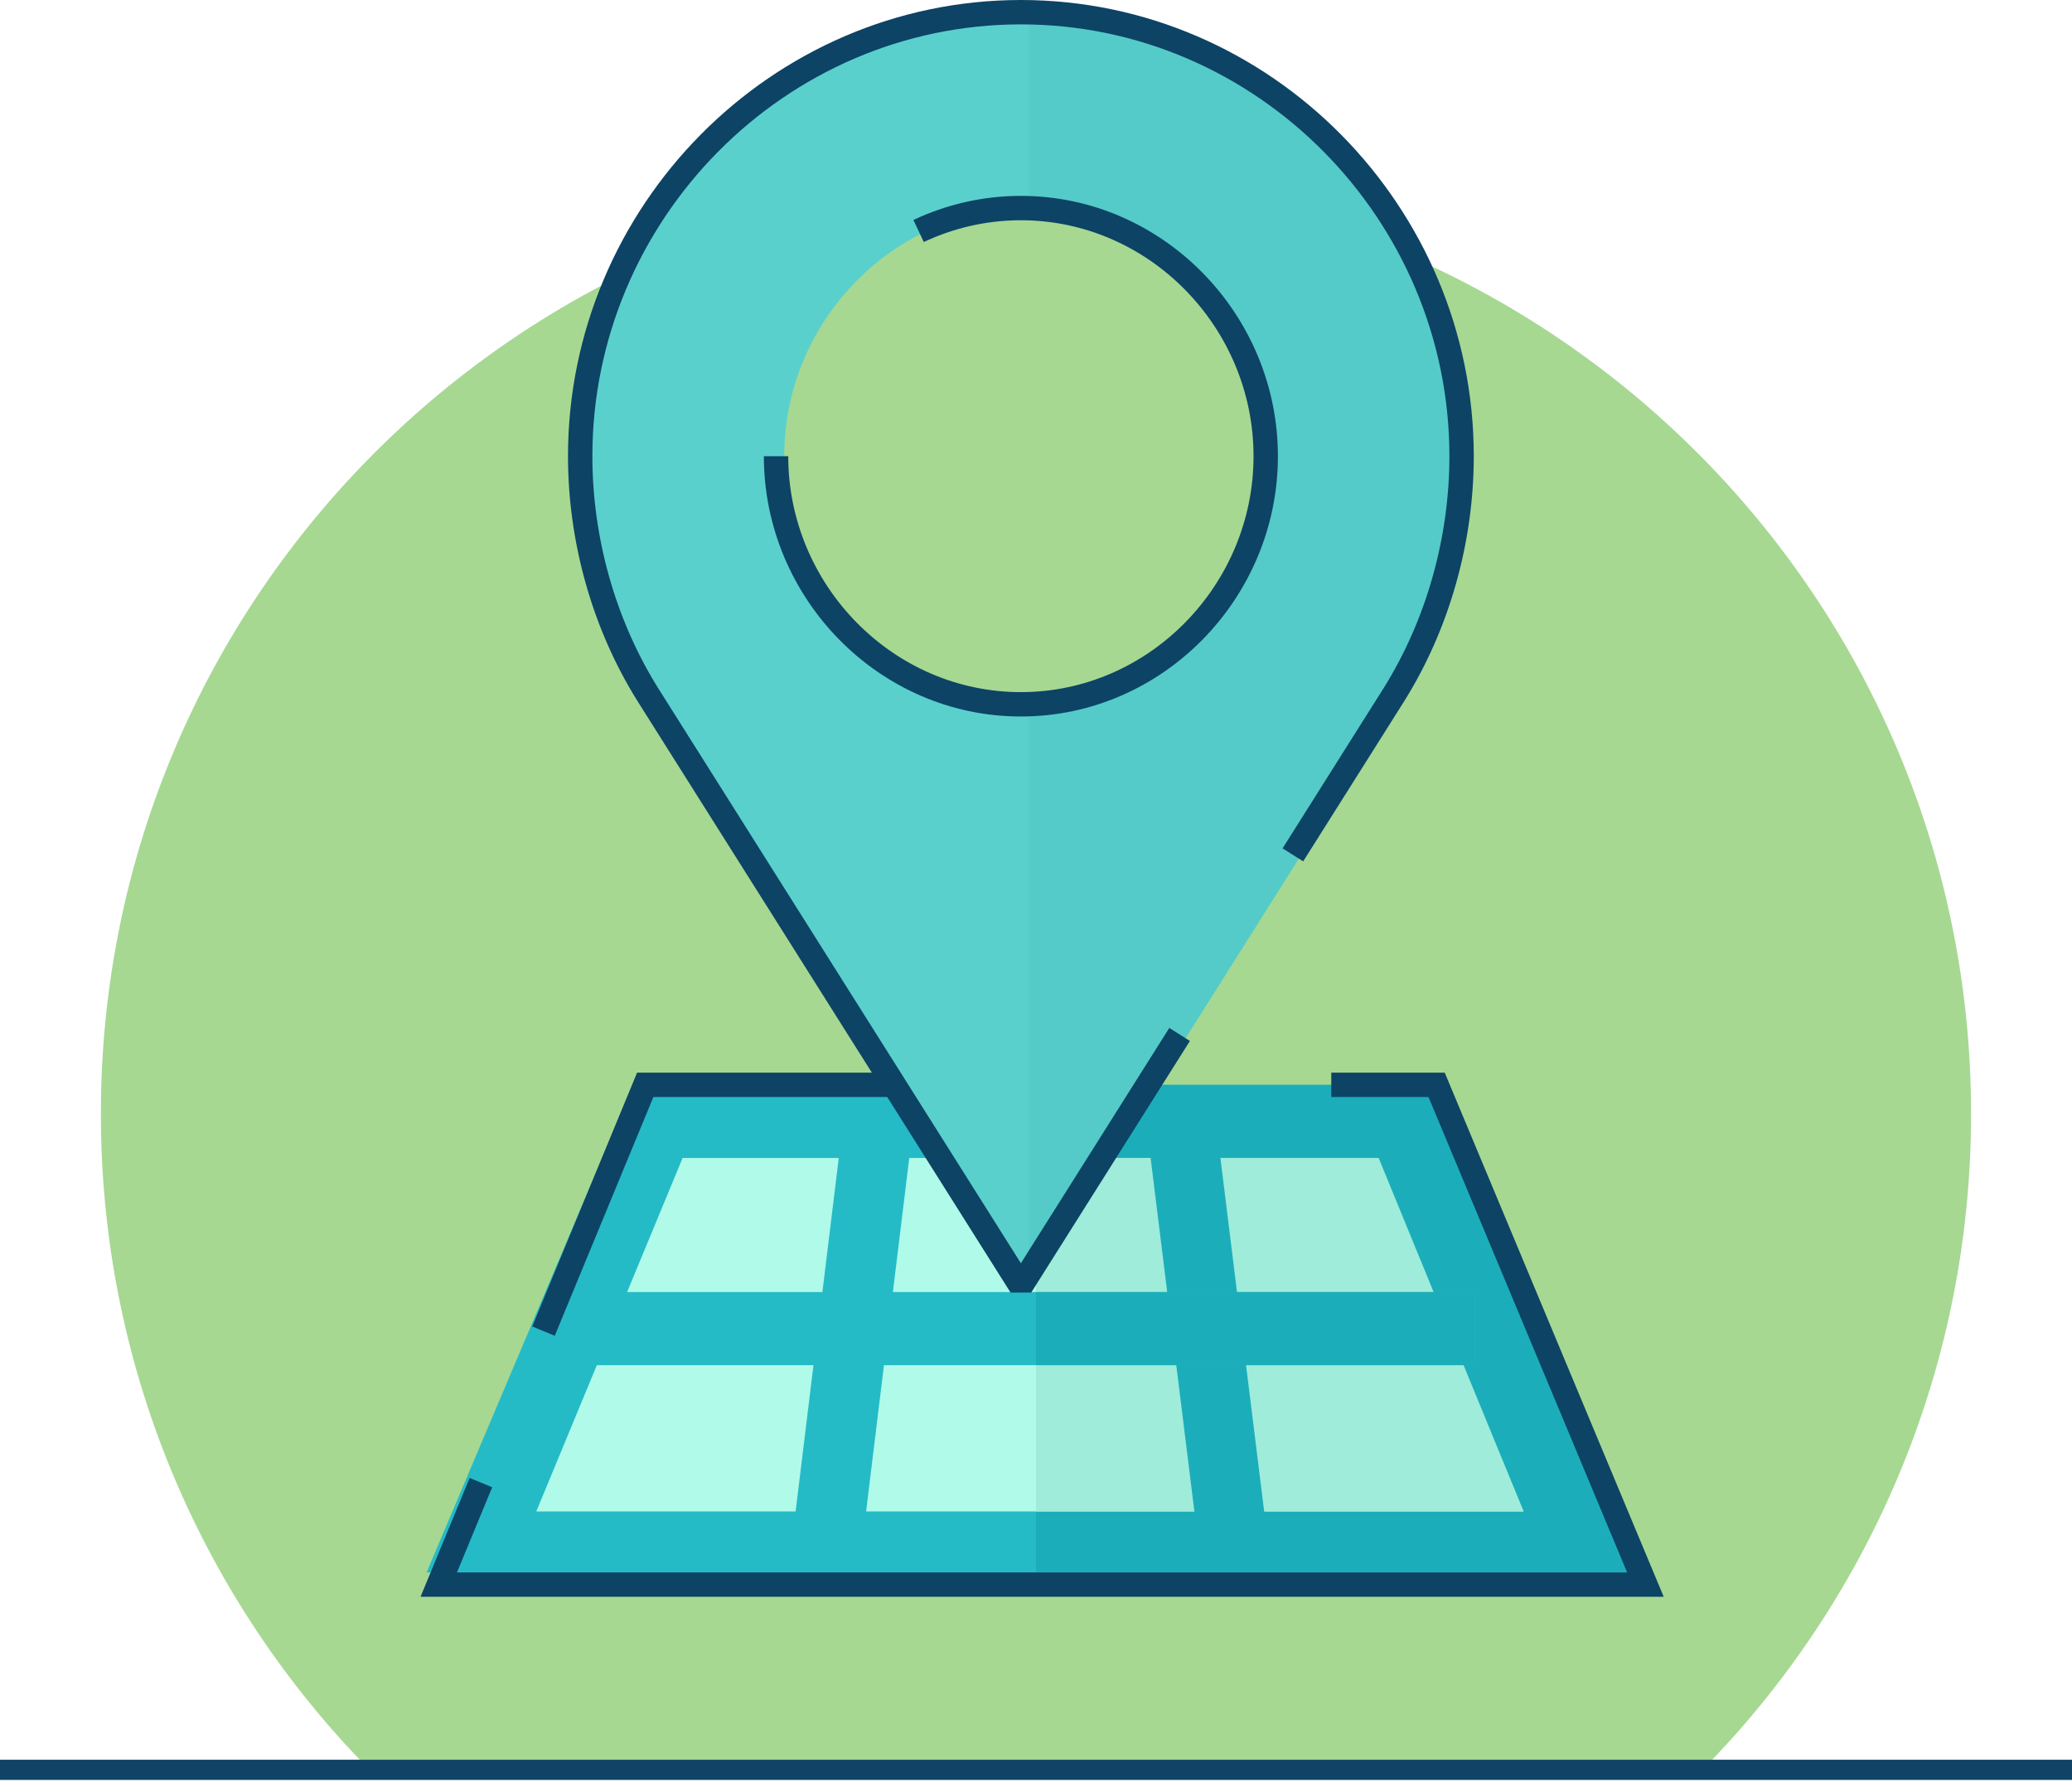
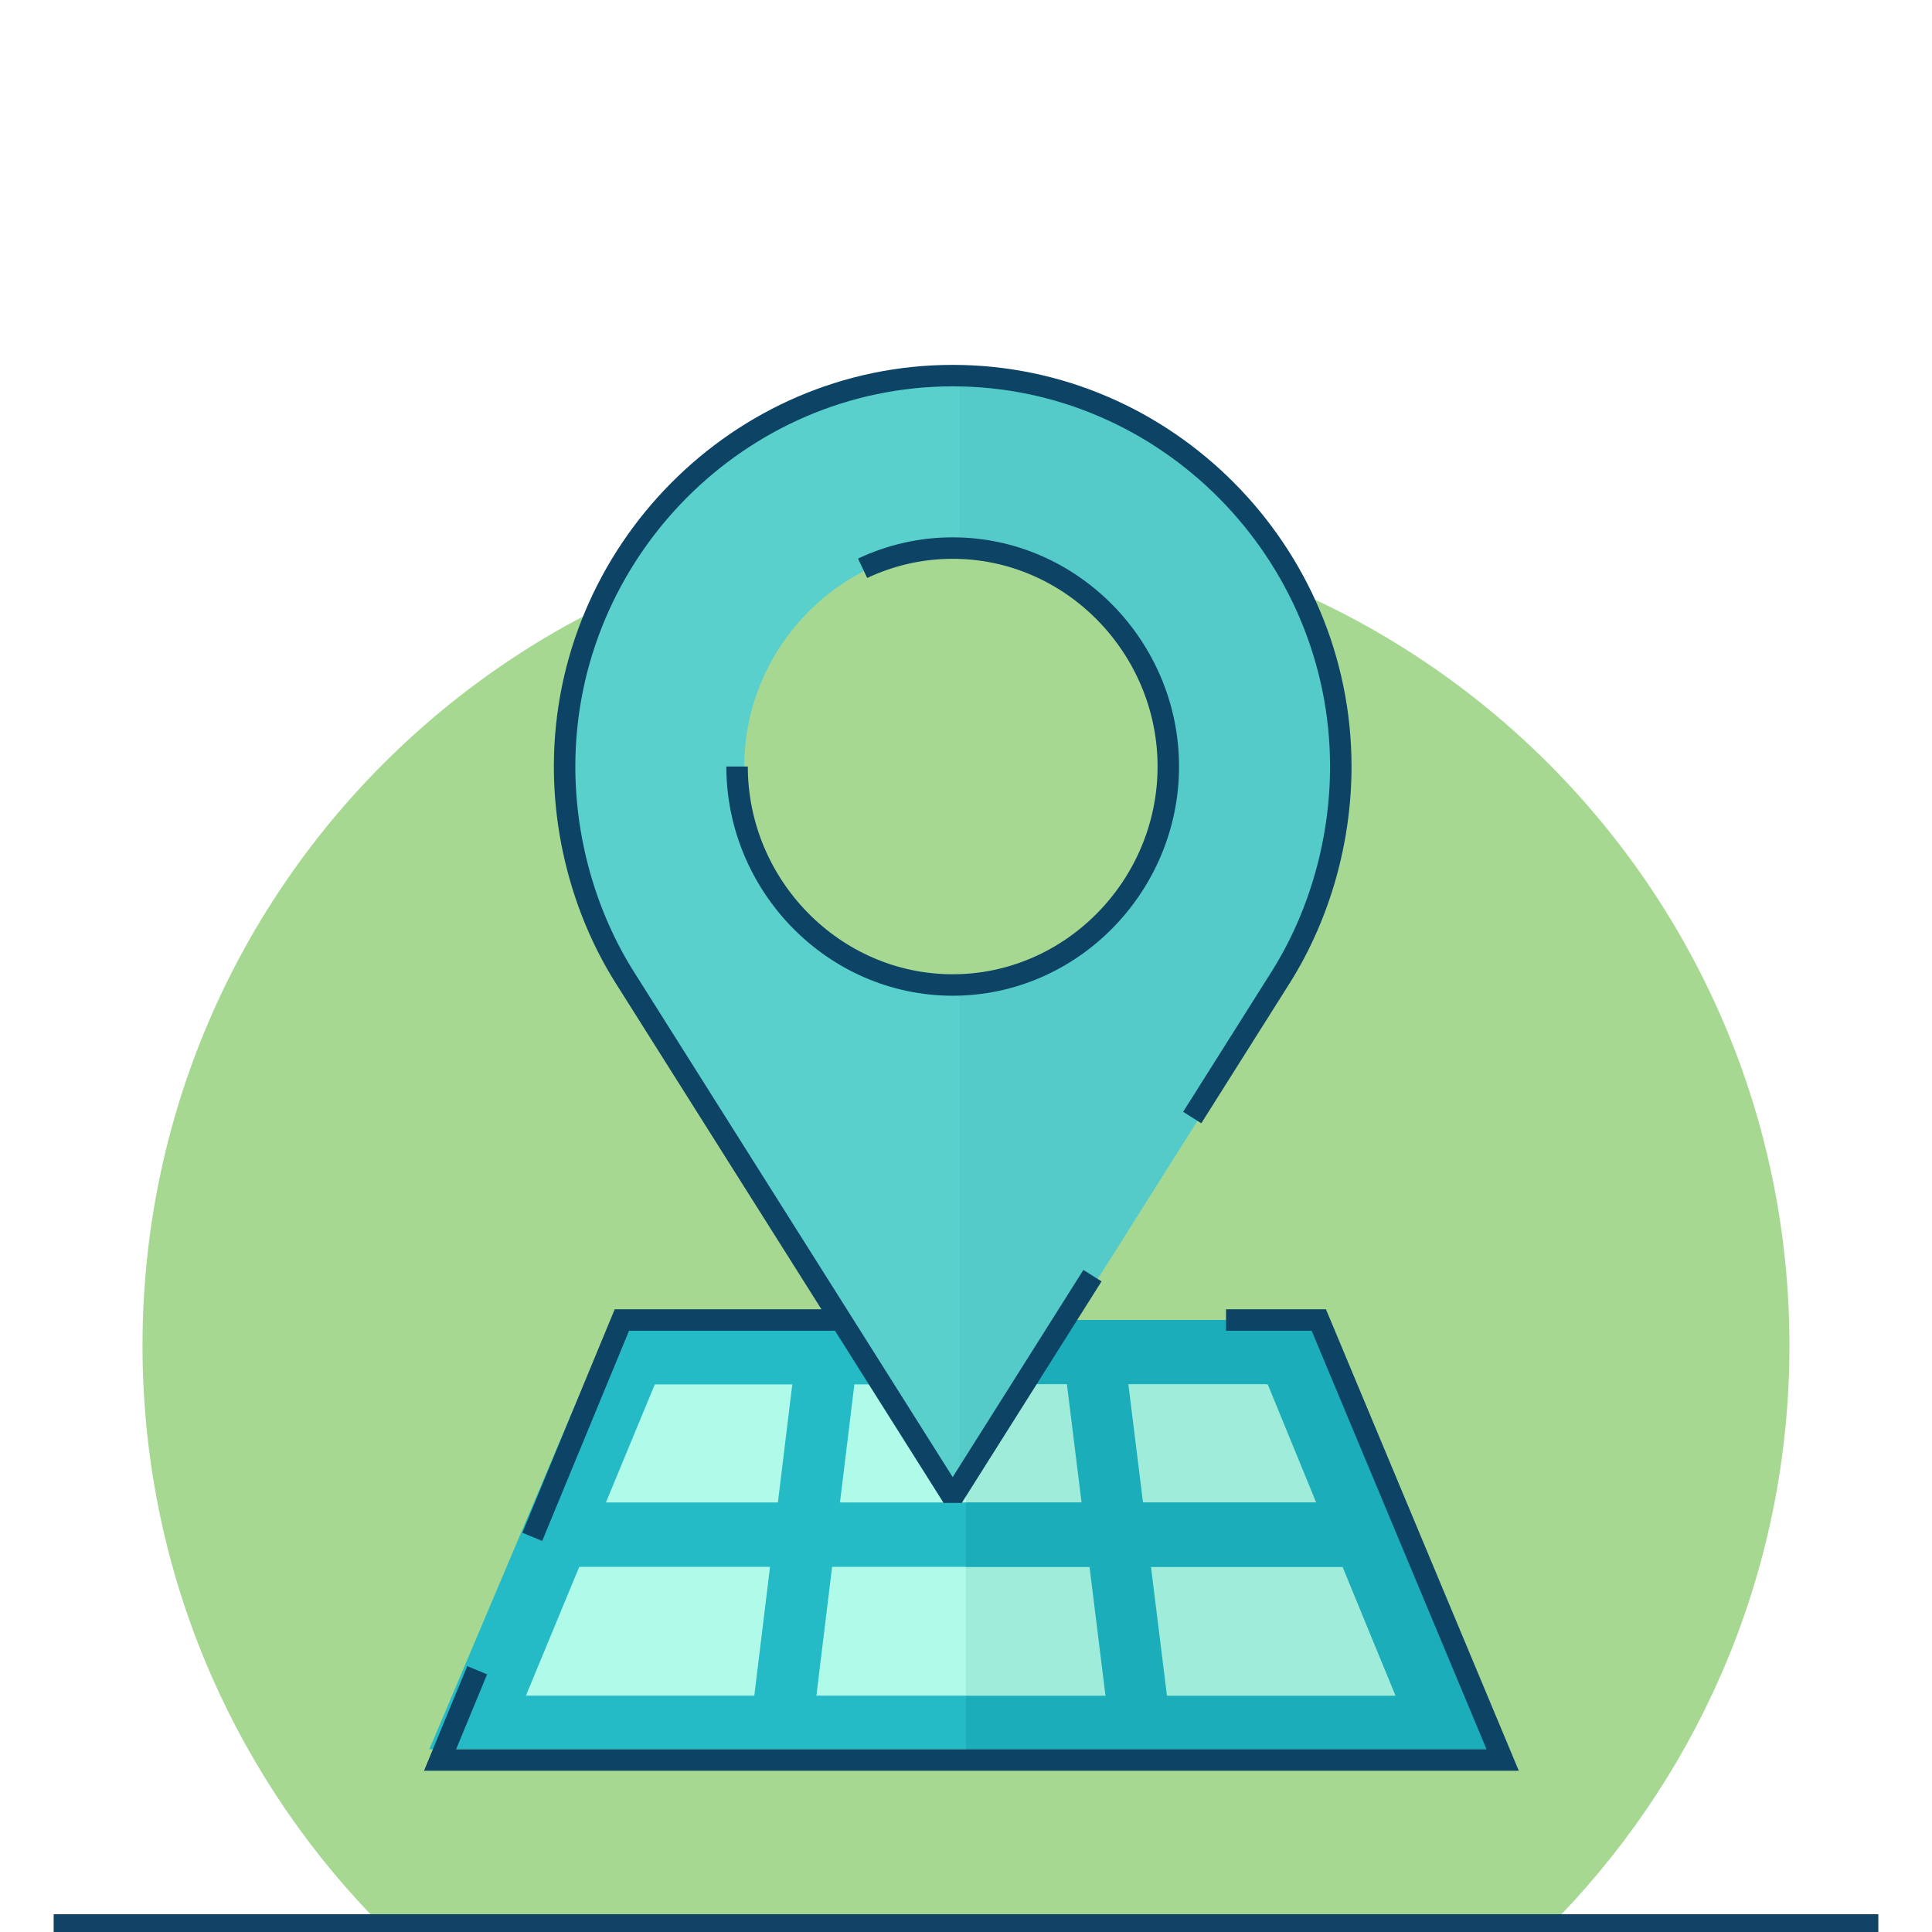
- <svg xmlns="http://www.w3.org/2000/svg" width="170" height="147" viewBox="0 0 170 147" fill="none">
-   <path fill-rule="evenodd" clip-rule="evenodd" d="M140.482 144.369C153.639 130.596 161.719 111.933 161.719 91.382C161.719 49.01 127.37 14.661 84.998 14.661C42.626 14.661 8.277 49.01 8.277 91.382C8.277 111.933 16.358 130.596 29.514 144.369H140.482Z" fill="#A6D892" />
-   <path d="M116.869 89H51.938L35 129H134L116.869 89Z" fill="#24BBC7" />
-   <path d="M134 129H85V89H117.042L134 129Z" fill="#1BAEBA" />
-   <path d="M112.994 95H56.006L44 124H125L112.994 95Z" fill="#B0FAE9" />
-   <path d="M125 124H85V95H113.114L125 124Z" fill="#9FECDA" />
-   <path d="M69.305 91L75 91.729L70.695 127L65 126.271L69.305 91Z" fill="#24BBC7" />
-   <path d="M98.367 127L94 91.745L99.634 91L104 126.255L98.367 127Z" fill="#1BAEBA" />
-   <path d="M48 106H121V112H48V106Z" fill="#24BBC7" />
-   <path d="M85 106H121V112H85V106Z" fill="#1BAEBA" />
-   <rect y="144.369" width="170" height="1.656" fill="#104366" />
-   <path d="M81 89H52.938L44.591 109.205M109.227 89H117.869L135 130H36L39.457 121.632" stroke="#0D4365" stroke-width="2" />
-   <path d="M84.432 1C64.505 1 48.273 17.498 48.273 37.426C48.273 44.256 50.202 51.193 53.818 56.978L84.432 105.51L115.046 56.978C118.662 51.193 120.59 44.256 120.59 37.426C120.59 17.498 104.358 1 84.432 1V1ZM84.432 57.782C73.344 57.782 64.344 48.514 64.344 37.426C64.344 26.338 73.344 17.07 84.432 17.07C95.52 17.07 104.52 26.338 104.52 37.426C104.52 48.514 95.52 57.782 84.432 57.782Z" fill="#5AD0CD" />
-   <path d="M120.592 37.426C120.592 44.256 118.664 51.193 115.048 56.978L84.434 105.51V57.782C95.522 57.782 104.521 48.514 104.521 37.426C104.521 26.338 95.522 17.07 84.434 17.07V1C104.36 1 120.592 17.498 120.592 37.426Z" fill="#54CBC8" />
-   <path d="M63.672 37.426C63.672 48.514 72.672 57.782 83.76 57.782C94.848 57.782 103.848 48.514 103.848 37.426C103.848 26.338 94.848 17.07 83.76 17.07C80.765 17.07 77.922 17.746 75.368 18.952M106.076 70.133L114.374 56.978C117.99 51.193 119.918 44.256 119.918 37.426C119.918 17.498 103.687 1 83.76 1C63.833 1 47.602 17.498 47.602 37.426C47.602 44.256 49.53 51.193 53.146 56.978L83.76 105.51L96.782 84.867" stroke="#0D4365" stroke-width="2" stroke-linejoin="bevel" />
+ <svg xmlns="http://www.w3.org/2000/svg" width="180" height="180" viewBox="0 0 180 180" fill="none">
+   <path fill-rule="evenodd" clip-rule="evenodd" d="M145.482 178.344C158.639 164.574 166.719 145.913 166.719 125.365C166.719 82.999 132.37 48.654 89.998 48.654C47.626 48.654 13.277 82.999 13.277 125.365C13.277 145.913 21.357 164.574 34.514 178.344H145.482Z" fill="#A6D892" />
+   <path d="M121.869 122.983H56.938L40 162.978H139L121.869 122.983Z" fill="#24BBC7" />
+   <path d="M139 162.978H90V122.983H122.042L139 162.978Z" fill="#1BAEBA" />
+   <path d="M117.994 128.982H61.006L49 157.978H130L117.994 128.982Z" fill="#B0FAE9" />
+   <path d="M130 157.978H90V128.982H118.114L130 157.978Z" fill="#9FECDA" />
+   <path d="M74.305 124.983L80 125.711L75.695 160.978L70 160.249L74.305 124.983Z" fill="#24BBC7" />
+   <path d="M103.367 160.978L99 125.728L104.634 124.983L109 160.233L103.367 160.978Z" fill="#1BAEBA" />
+   <path d="M53 139.981H126V145.981H53V139.981Z" fill="#24BBC7" />
+   <path d="M90 139.981H126V145.981H90V139.981Z" fill="#1BAEBA" />
+   <rect x="5" y="178.344" width="170" height="1.656" fill="#104366" />
+   <path d="M86 122.983H57.938L49.591 143.185M114.227 122.983H122.869L140 163.978H41L44.457 155.611" stroke="#0D4365" stroke-width="2" />
+   <path d="M89.432 34.995C69.505 34.995 53.273 51.491 53.273 71.416C53.273 78.245 55.202 85.181 58.818 90.966L89.432 139.491L120.046 90.966C123.662 85.181 125.59 78.245 125.59 71.416C125.59 51.491 109.358 34.995 89.432 34.995V34.995ZM89.432 91.769C78.344 91.769 69.344 82.503 69.344 71.416C69.344 60.33 78.344 51.063 89.432 51.063C100.52 51.063 109.52 60.33 109.52 71.416C109.52 82.503 100.52 91.769 89.432 91.769Z" fill="#5AD0CD" />
+   <path d="M125.592 71.416C125.592 78.245 123.664 85.181 120.048 90.966L89.434 139.491V91.769C100.522 91.769 109.521 82.503 109.521 71.416C109.521 60.33 100.522 51.063 89.434 51.063V34.995C109.36 34.995 125.592 51.491 125.592 71.416V71.416Z" fill="#54CBC8" />
+   <path d="M68.672 71.416C68.672 82.503 77.672 91.769 88.76 91.769C99.848 91.769 108.848 82.503 108.848 71.416C108.848 60.33 99.848 51.063 88.76 51.063C85.765 51.063 82.922 51.739 80.368 52.945M111.076 104.119L119.374 90.966C122.99 85.181 124.918 78.245 124.918 71.416C124.918 51.491 108.687 34.995 88.76 34.995C68.833 34.995 52.602 51.491 52.602 71.416C52.602 78.245 54.53 85.181 58.146 90.966L88.76 139.491L101.782 118.85" stroke="#0D4365" stroke-width="2" stroke-linejoin="bevel" />
</svg>
